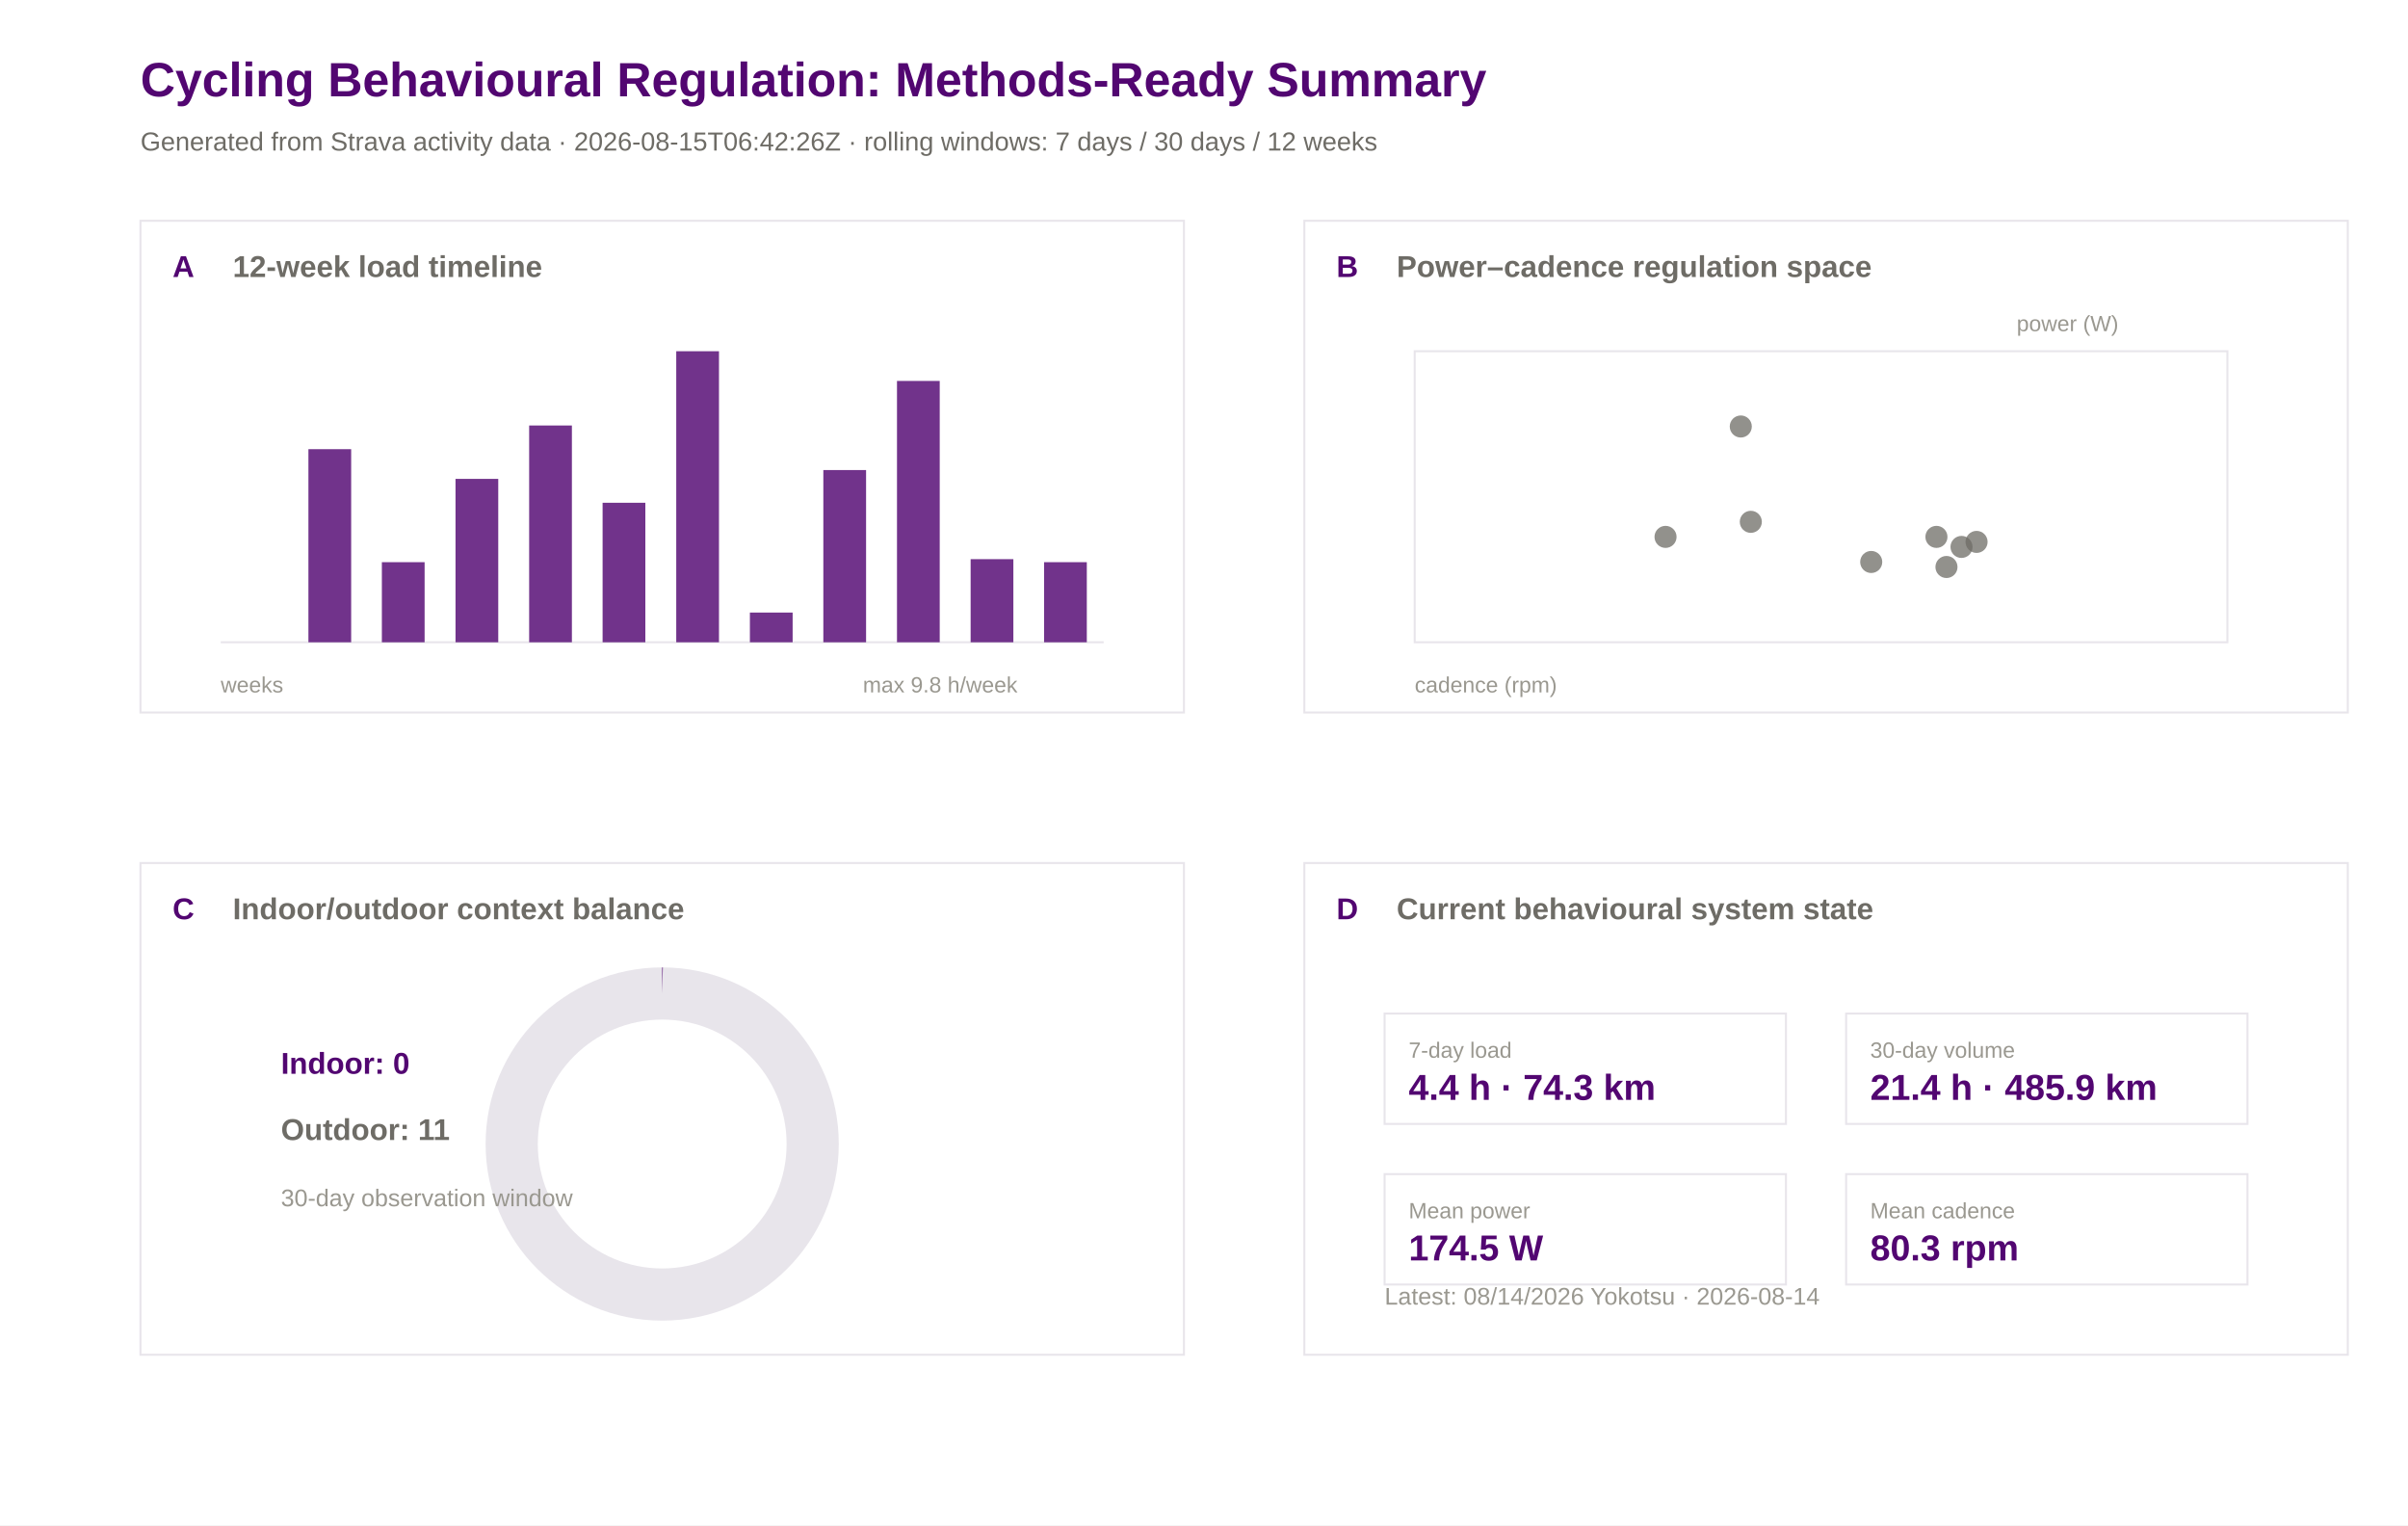
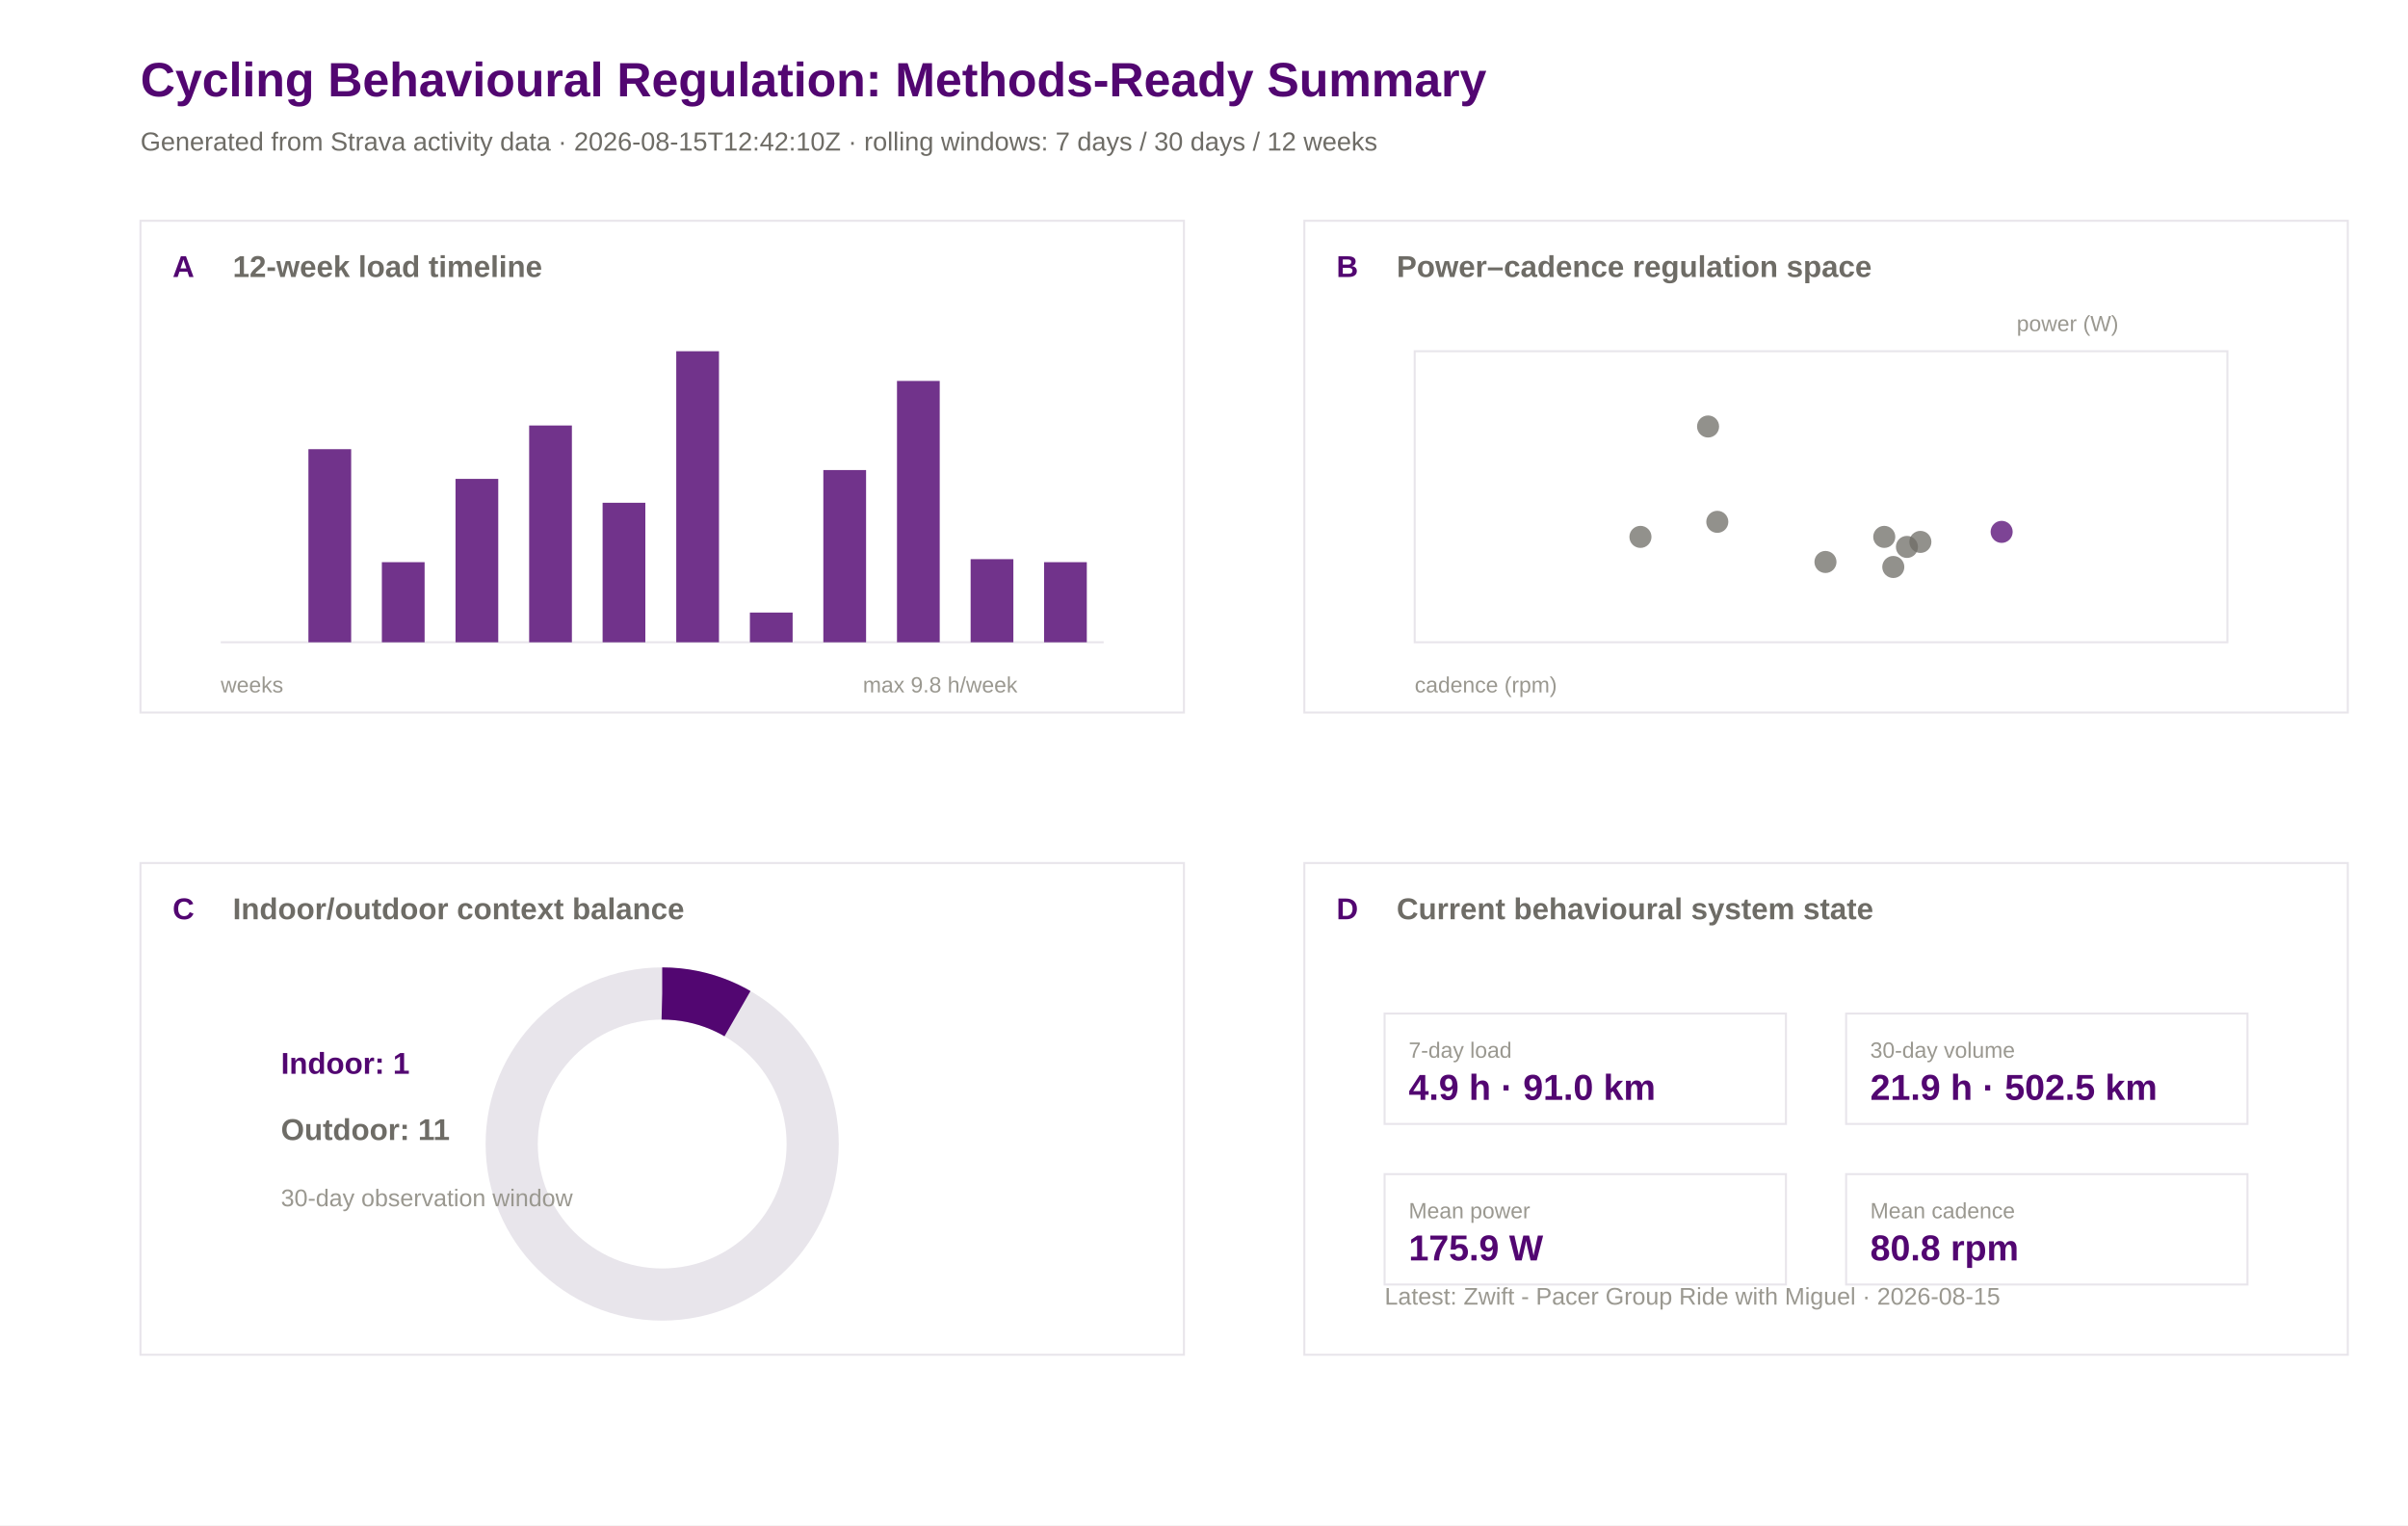
<svg xmlns="http://www.w3.org/2000/svg" width="1200" height="760" viewBox="0 0 1200 760">
  <rect width="100%" height="100%" fill="#ffffff" />
  <text x="70.0" y="48.0" font-family="Arial" font-size="24" font-weight="600" fill="#520671">Cycling Behavioural Regulation: Methods-Ready Summary</text>
-   <text x="70.0" y="75.0" font-family="Arial" font-size="13" font-weight="400" fill="#6e6c66">Generated from Strava activity data · 2026-08-15T06:42:26Z · rolling windows: 7 days / 30 days / 12 weeks</text>
+   <text x="70.0" y="75.0" font-family="Arial" font-size="13" font-weight="400" fill="#6e6c66">Generated from Strava activity data · 2026-08-15T12:42:10Z · rolling windows: 7 days / 30 days / 12 weeks</text>
  <rect x="70" y="110" width="520" height="245" fill="#ffffff" stroke="#e8e5eb" stroke-width="1" />
  <text x="86.0" y="138.0" font-family="Arial" font-size="15" font-weight="600" fill="#520671">A</text>
  <text x="116.0" y="138.0" font-family="Arial" font-size="15" font-weight="600" fill="#6e6c66">12-week load timeline</text>
  <rect x="650" y="110" width="520" height="245" fill="#ffffff" stroke="#e8e5eb" stroke-width="1" />
  <text x="666.0" y="138.0" font-family="Arial" font-size="15" font-weight="600" fill="#520671">B</text>
  <text x="696.0" y="138.0" font-family="Arial" font-size="15" font-weight="600" fill="#6e6c66">Power–cadence regulation space</text>
  <rect x="70" y="430" width="520" height="245" fill="#ffffff" stroke="#e8e5eb" stroke-width="1" />
  <text x="86.0" y="458.0" font-family="Arial" font-size="15" font-weight="600" fill="#520671">C</text>
  <text x="116.0" y="458.0" font-family="Arial" font-size="15" font-weight="600" fill="#6e6c66">Indoor/outdoor context balance</text>
  <rect x="650" y="430" width="520" height="245" fill="#ffffff" stroke="#e8e5eb" stroke-width="1" />
  <text x="666.0" y="458.0" font-family="Arial" font-size="15" font-weight="600" fill="#520671">D</text>
  <text x="696.0" y="458.0" font-family="Arial" font-size="15" font-weight="600" fill="#6e6c66">Current behavioural system state</text>
  <line x1="110" y1="320" x2="550" y2="320" stroke="#e8e5eb" />
  <rect x="117.0" y="320.0" width="21.3" height="0.0" fill="#520671" opacity="0.82" />
  <rect x="153.7" y="223.8" width="21.3" height="96.2" fill="#520671" opacity="0.82" />
  <rect x="190.3" y="280.1" width="21.3" height="39.9" fill="#520671" opacity="0.82" />
  <rect x="227.0" y="238.6" width="21.3" height="81.4" fill="#520671" opacity="0.82" />
  <rect x="263.7" y="212.0" width="21.3" height="108.0" fill="#520671" opacity="0.82" />
  <rect x="300.3" y="250.5" width="21.3" height="69.5" fill="#520671" opacity="0.82" />
  <rect x="337.0" y="175.0" width="21.3" height="145.0" fill="#520671" opacity="0.82" />
  <rect x="373.7" y="305.2" width="21.3" height="14.8" fill="#520671" opacity="0.82" />
  <rect x="410.3" y="234.2" width="21.3" height="85.8" fill="#520671" opacity="0.82" />
  <rect x="447.0" y="189.8" width="21.3" height="130.2" fill="#520671" opacity="0.82" />
  <rect x="483.7" y="278.6" width="21.3" height="41.4" fill="#520671" opacity="0.82" />
  <rect x="520.3" y="280.1" width="21.3" height="39.9" fill="#520671" opacity="0.82" />
  <text x="110.0" y="345.0" font-family="Arial" font-size="11" font-weight="400" fill="#9a9890">weeks</text>
  <text x="430.0" y="345.0" font-family="Arial" font-size="11" font-weight="400" fill="#9a9890">max 9.8 h/week</text>
  <rect x="705" y="175" width="405" height="145" fill="#ffffff" stroke="#e8e5eb" />
-   <circle cx="830.0" cy="267.5" r="5.5" fill="#6e6c66" opacity="0.75" />
-   <circle cx="985.0" cy="270.0" r="5.5" fill="#6e6c66" opacity="0.75" />
-   <circle cx="965.0" cy="267.5" r="5.5" fill="#6e6c66" opacity="0.75" />
-   <circle cx="970.0" cy="282.5" r="5.5" fill="#6e6c66" opacity="0.75" />
-   <circle cx="977.5" cy="272.5" r="5.5" fill="#6e6c66" opacity="0.75" />
-   <circle cx="932.5" cy="280.0" r="5.5" fill="#6e6c66" opacity="0.75" />
-   <circle cx="872.5" cy="260.0" r="5.5" fill="#6e6c66" opacity="0.75" />
-   <circle cx="867.5" cy="212.5" r="5.5" fill="#6e6c66" opacity="0.75" />
+   <circle cx="817.5" cy="267.5" r="5.5" fill="#6e6c66" opacity="0.75" />
+   <circle cx="957.0" cy="270.0" r="5.5" fill="#6e6c66" opacity="0.75" />
+   <circle cx="939.0" cy="267.5" r="5.5" fill="#6e6c66" opacity="0.75" />
+   <circle cx="943.5" cy="282.5" r="5.5" fill="#6e6c66" opacity="0.75" />
+   <circle cx="950.3" cy="272.5" r="5.5" fill="#6e6c66" opacity="0.75" />
+   <circle cx="909.7" cy="280.0" r="5.5" fill="#6e6c66" opacity="0.75" />
+   <circle cx="855.8" cy="260.0" r="5.5" fill="#6e6c66" opacity="0.75" />
+   <circle cx="851.2" cy="212.5" r="5.5" fill="#6e6c66" opacity="0.75" />
+   <circle cx="997.5" cy="265.0" r="5.5" fill="#520671" opacity="0.75" />
  <text x="705.0" y="345.0" font-family="Arial" font-size="11" font-weight="400" fill="#9a9890">cadence (rpm)</text>
  <text x="1005.0" y="165.0" font-family="Arial" font-size="11" font-weight="400" fill="#9a9890">power (W)</text>
  <circle cx="330" cy="570" r="75" fill="none" stroke="#e8e5eb" stroke-width="26" />
-   <circle cx="330" cy="570" r="75" fill="none" stroke="#520671" stroke-width="26" stroke-dasharray="0.0 471.2" transform="rotate(-90 330 570)" />
-   <text x="140.0" y="535.0" font-family="Arial" font-size="15" font-weight="600" fill="#520671">Indoor: 0</text>
+   <circle cx="330" cy="570" r="75" fill="none" stroke="#520671" stroke-width="26" stroke-dasharray="39.3 471.2" transform="rotate(-90 330 570)" />
+   <text x="140.0" y="535.0" font-family="Arial" font-size="15" font-weight="600" fill="#520671">Indoor: 1</text>
  <text x="140.0" y="568.0" font-family="Arial" font-size="15" font-weight="600" fill="#6e6c66">Outdoor: 11</text>
  <text x="140.0" y="601.0" font-family="Arial" font-size="12" font-weight="400" fill="#9a9890">30-day observation window</text>
  <rect x="690" y="505" width="200" height="55" fill="#ffffff" stroke="#e8e5eb" />
  <text x="702.0" y="527.0" font-family="Arial" font-size="11" font-weight="500" fill="#9a9890">7-day load</text>
-   <text x="702.0" y="548.0" font-family="Arial" font-size="18" font-weight="600" fill="#520671">4.4 h · 74.3 km</text>
+   <text x="702.0" y="548.0" font-family="Arial" font-size="18" font-weight="600" fill="#520671">4.9 h · 91.0 km</text>
  <rect x="920" y="505" width="200" height="55" fill="#ffffff" stroke="#e8e5eb" />
  <text x="932.0" y="527.0" font-family="Arial" font-size="11" font-weight="500" fill="#9a9890">30-day volume</text>
-   <text x="932.0" y="548.0" font-family="Arial" font-size="18" font-weight="600" fill="#520671">21.4 h · 485.9 km</text>
+   <text x="932.0" y="548.0" font-family="Arial" font-size="18" font-weight="600" fill="#520671">21.9 h · 502.5 km</text>
  <rect x="690" y="585" width="200" height="55" fill="#ffffff" stroke="#e8e5eb" />
  <text x="702.0" y="607.0" font-family="Arial" font-size="11" font-weight="500" fill="#9a9890">Mean power</text>
-   <text x="702.0" y="628.0" font-family="Arial" font-size="18" font-weight="600" fill="#520671">174.5 W</text>
+   <text x="702.0" y="628.0" font-family="Arial" font-size="18" font-weight="600" fill="#520671">175.9 W</text>
  <rect x="920" y="585" width="200" height="55" fill="#ffffff" stroke="#e8e5eb" />
  <text x="932.0" y="607.0" font-family="Arial" font-size="11" font-weight="500" fill="#9a9890">Mean cadence</text>
-   <text x="932.0" y="628.0" font-family="Arial" font-size="18" font-weight="600" fill="#520671">80.3 rpm</text>
-   <text x="690.0" y="650.0" font-family="Arial" font-size="12" font-weight="400" fill="#9a9890">Latest: 08/14/2026 Yokotsu · 2026-08-14</text>
+   <text x="932.0" y="628.0" font-family="Arial" font-size="18" font-weight="600" fill="#520671">80.8 rpm</text>
+   <text x="690.0" y="650.0" font-family="Arial" font-size="12" font-weight="400" fill="#9a9890">Latest: Zwift - Pacer Group Ride with Miguel · 2026-08-15</text>
</svg>
